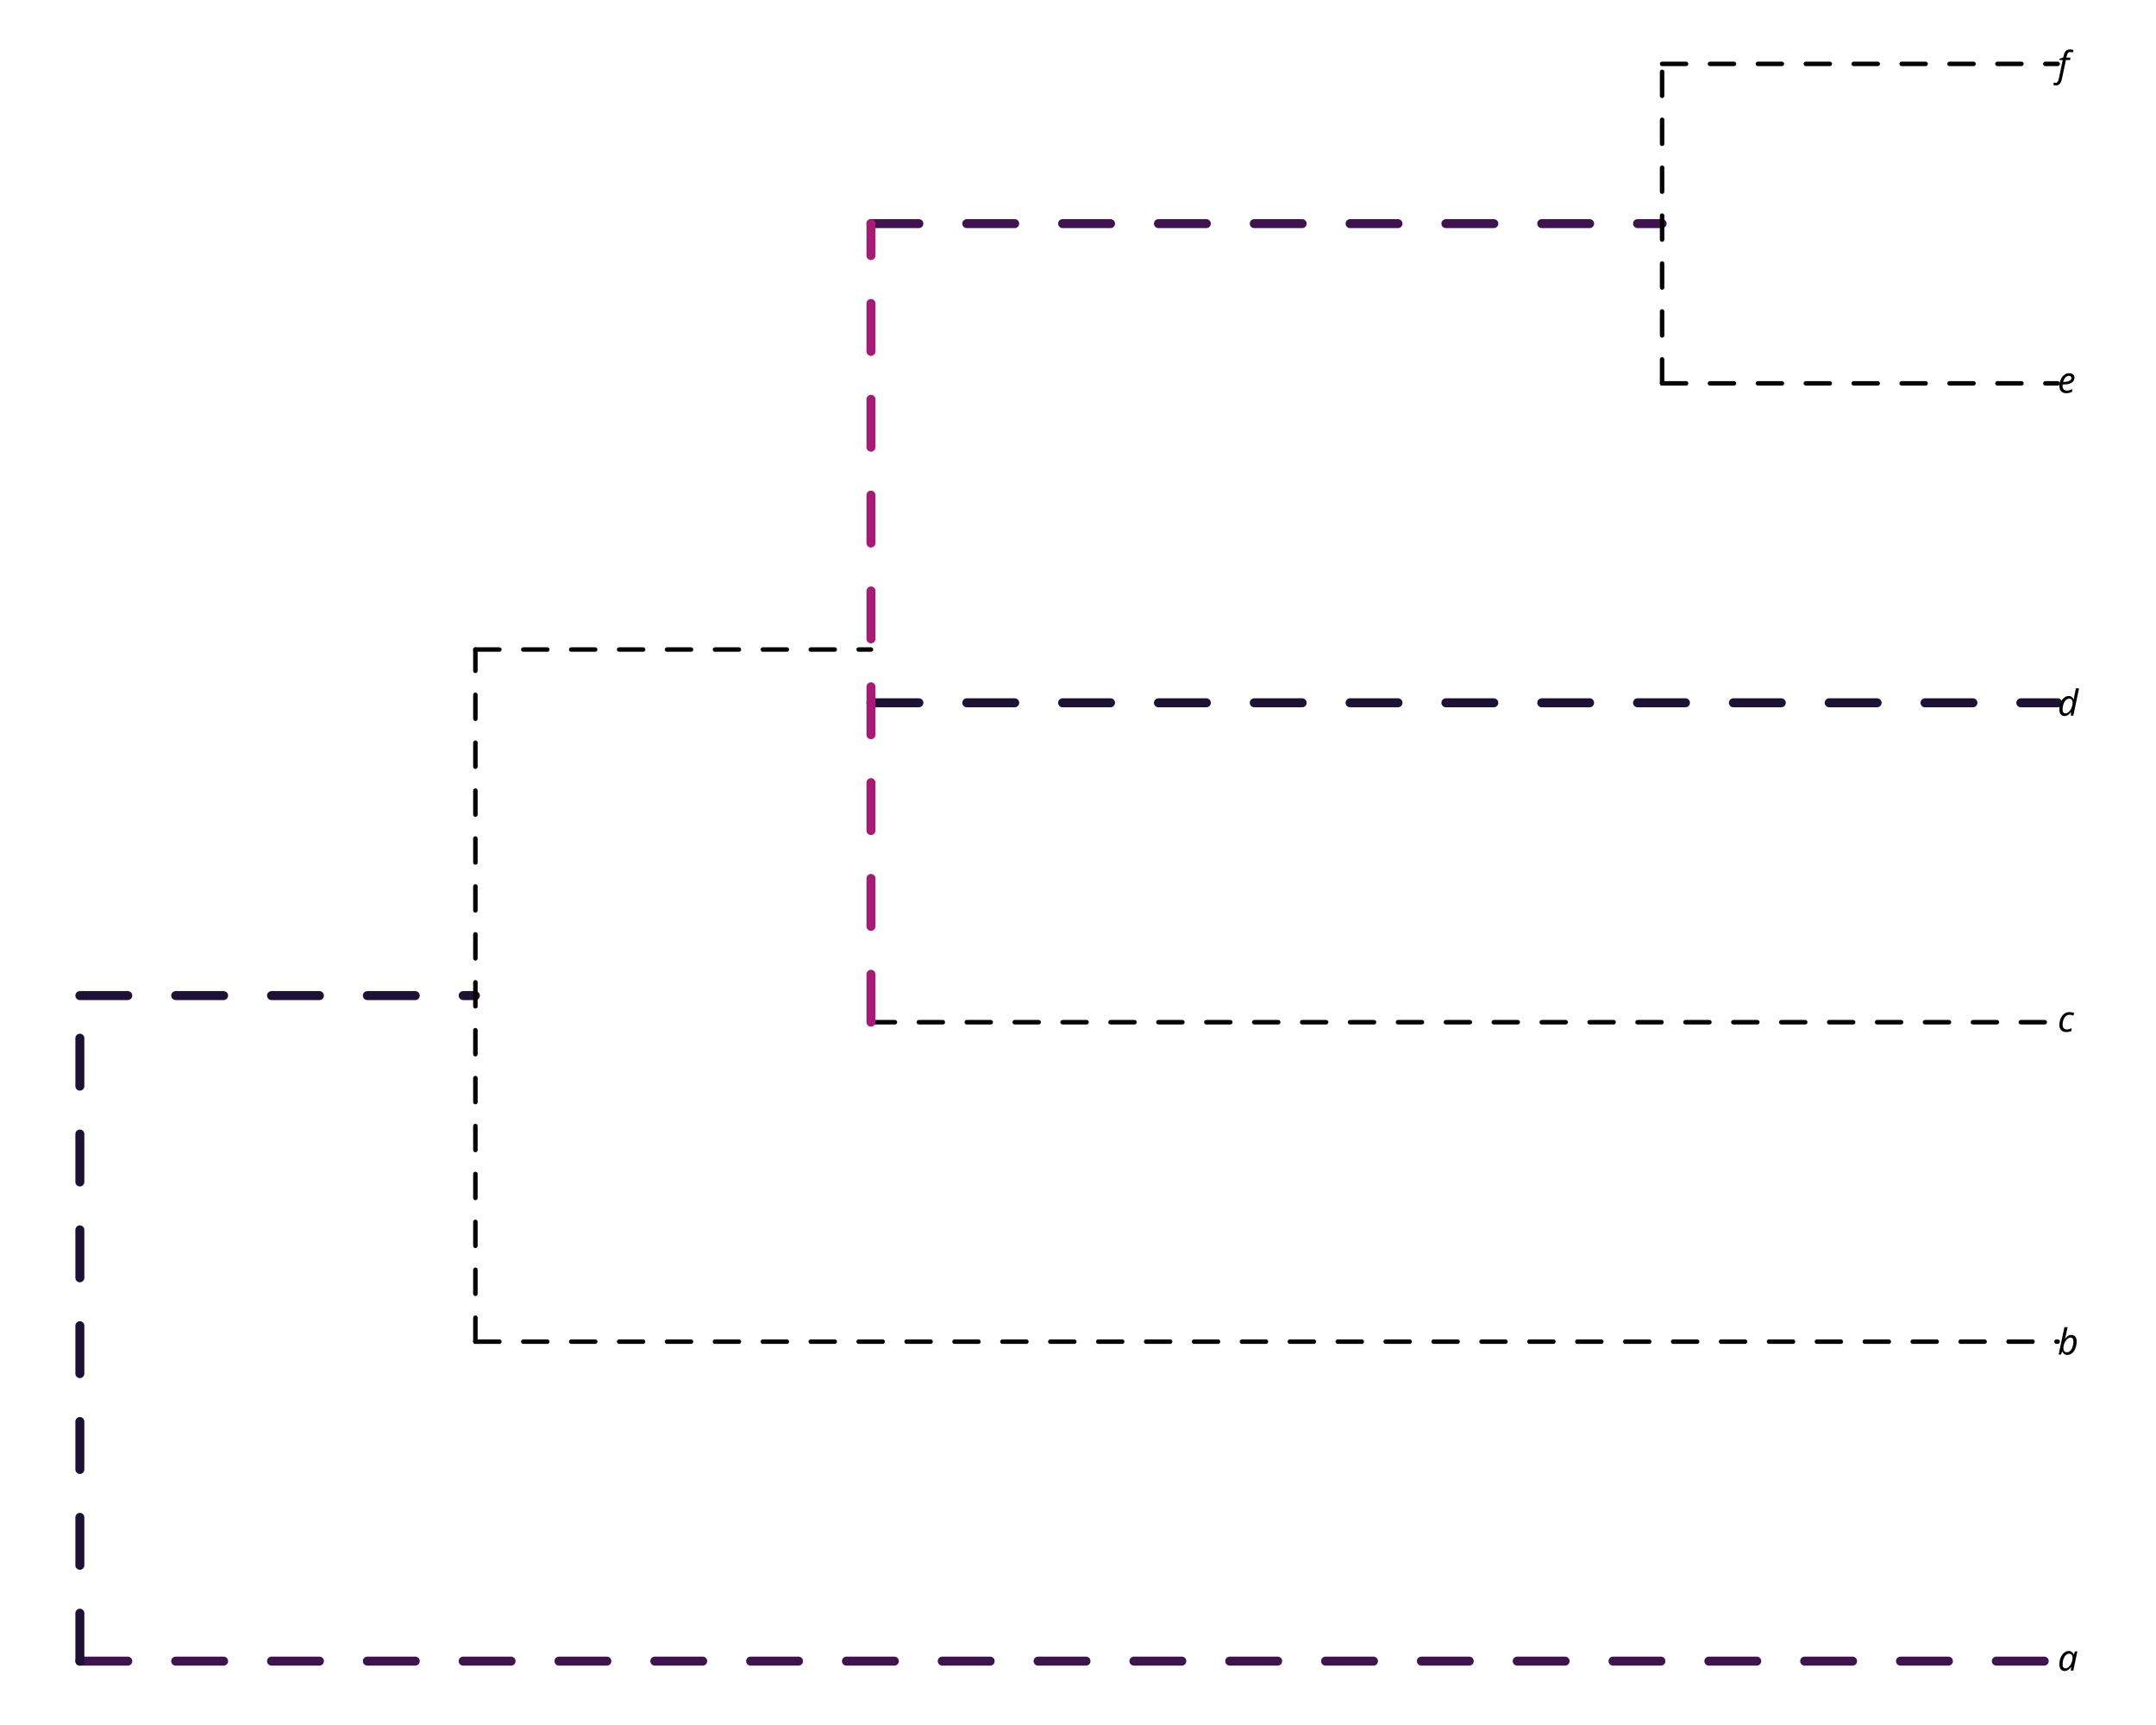
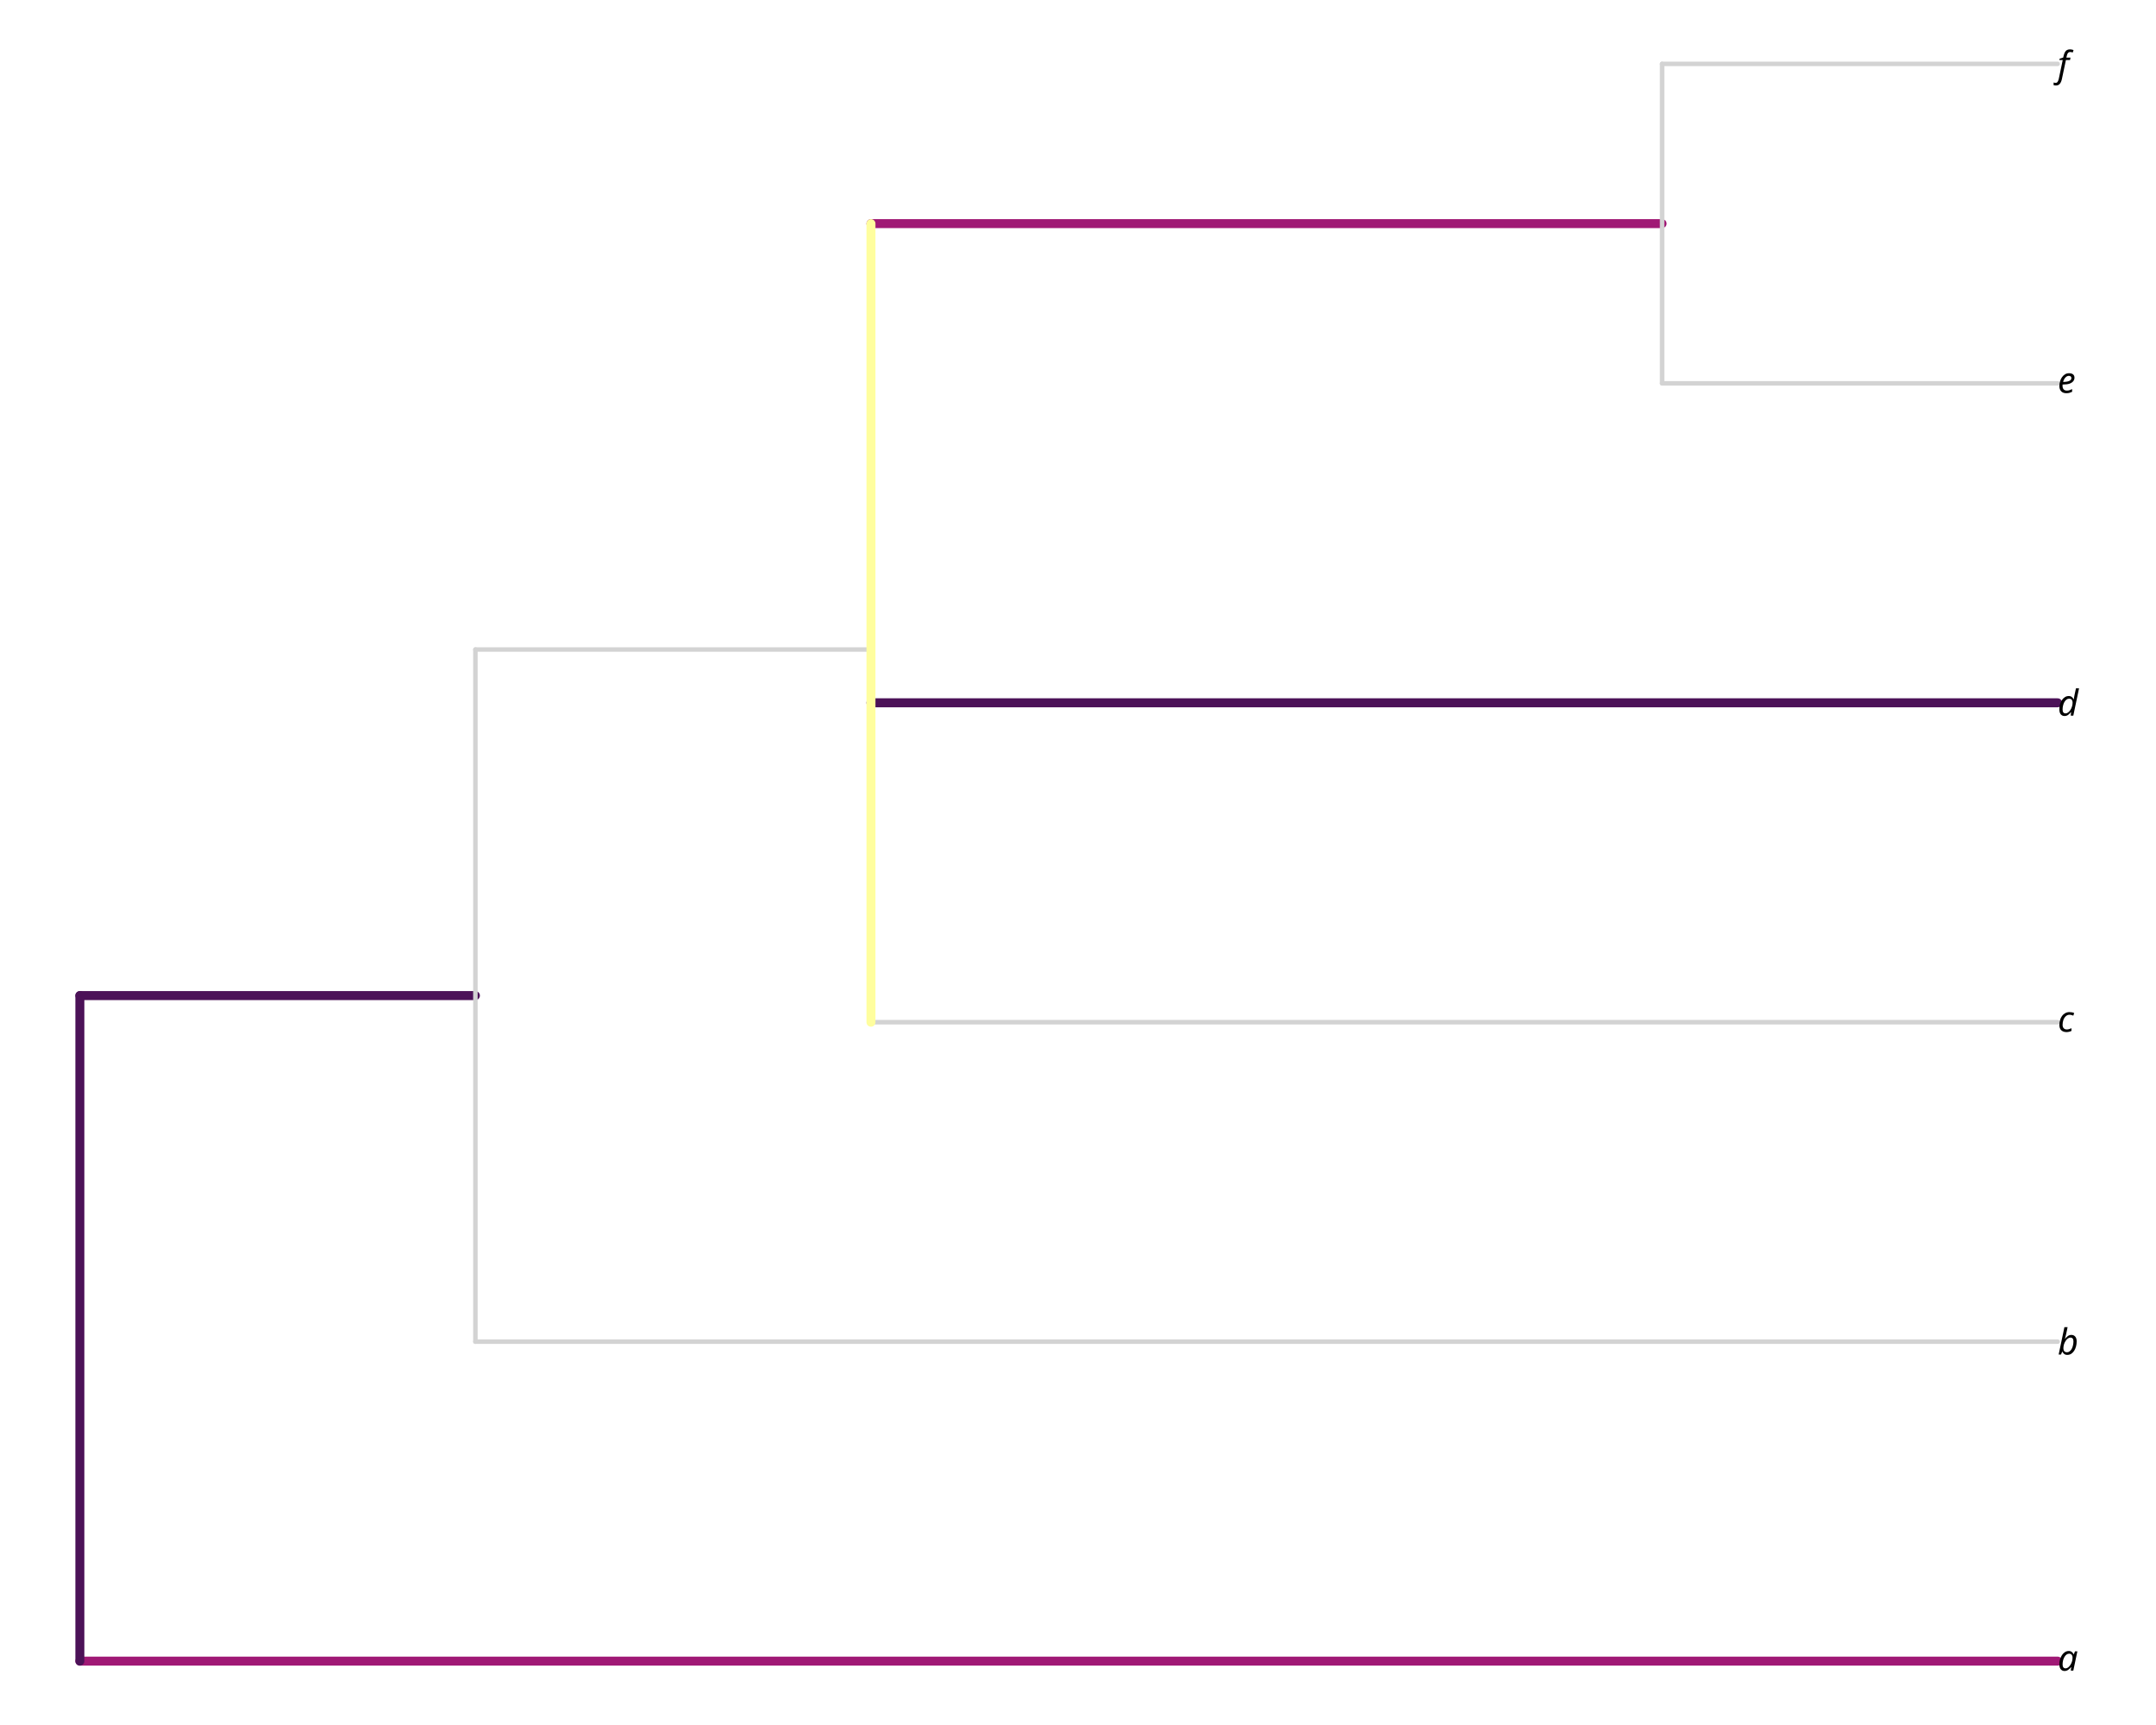
<svg xmlns="http://www.w3.org/2000/svg" class="svglite" data-engine-version="2.0" width="720.00pt" height="576.00pt" viewBox="0 0 720.00 576.00">
  <defs>
    <style type="text/css">
    .svglite line, .svglite polyline, .svglite polygon, .svglite path, .svglite rect, .svglite circle {
      fill: none;
      stroke: #000000;
      stroke-linecap: round;
      stroke-linejoin: round;
      stroke-miterlimit: 10.00;
    }
  </style>
  </defs>
  <rect width="100%" height="100%" style="stroke: none; fill: #FFFFFF;" />
  <defs>
    <clipPath id="cpMC4wMHw3MjAuMDB8MC4wMHw1NzYuMDA=">
      <rect x="0.00" y="0.00" width="720.00" height="576.00" />
    </clipPath>
  </defs>
  <g clip-path="url(#cpMC4wMHw3MjAuMDB8MC4wMHw1NzYuMDA=)">
-     <line x1="26.67" y1="554.67" x2="687.15" y2="554.67" style="stroke-width: 3.00; stroke: #3E134F; stroke-dasharray: 16.00,16.00;" />
-     <line x1="26.67" y1="332.44" x2="158.76" y2="332.44" style="stroke-width: 3.00; stroke: #1D1136; stroke-dasharray: 16.00,16.00;" />
-     <line x1="158.76" y1="448.00" x2="687.15" y2="448.00" style="stroke-width: 1.50; stroke: #040404; stroke-dasharray: 8.00,8.00;" />
-     <line x1="158.76" y1="216.89" x2="290.86" y2="216.89" style="stroke-width: 1.50; stroke: #040404; stroke-dasharray: 8.00,8.00;" />
-     <line x1="290.86" y1="341.33" x2="687.15" y2="341.33" style="stroke-width: 1.50; stroke: #040404; stroke-dasharray: 8.00,8.00;" />
-     <line x1="290.86" y1="234.67" x2="687.15" y2="234.67" style="stroke-width: 3.00; stroke: #1D1136; stroke-dasharray: 16.00,16.00;" />
-     <line x1="290.86" y1="74.67" x2="555.06" y2="74.67" style="stroke-width: 3.00; stroke: #3E134F; stroke-dasharray: 16.00,16.00;" />
-     <line x1="555.06" y1="128.00" x2="687.15" y2="128.00" style="stroke-width: 1.50; stroke: #040404; stroke-dasharray: 8.00,8.00;" />
-     <line x1="555.06" y1="21.33" x2="687.15" y2="21.33" style="stroke-width: 1.50; stroke: #040404; stroke-dasharray: 8.00,8.00;" />
-     <line x1="26.67" y1="554.67" x2="26.67" y2="332.44" style="stroke-width: 3.00; stroke: #1D1136; stroke-dasharray: 16.00,16.00;" />
-     <line x1="158.76" y1="448.00" x2="158.76" y2="216.89" style="stroke-width: 1.50; stroke: #040404; stroke-dasharray: 8.00,8.00;" />
-     <line x1="290.86" y1="341.33" x2="290.86" y2="74.67" style="stroke-width: 3.00; stroke: #A61C75; stroke-dasharray: 16.00,16.00;" />
-     <line x1="555.06" y1="128.00" x2="555.06" y2="21.33" style="stroke-width: 1.50; stroke: #040404; stroke-dasharray: 8.00,8.00;" />
+     <line x1="26.67" y1="554.67" x2="687.15" y2="554.67" style="stroke-width: 3.00; stroke: #A01975;" />
+     <line x1="26.67" y1="332.44" x2="158.76" y2="332.44" style="stroke-width: 3.00; stroke: #4C1258;" />
+     <line x1="158.76" y1="448.00" x2="687.15" y2="448.00" style="stroke-width: 1.50; stroke: #D3D3D3;" />
+     <line x1="158.76" y1="216.89" x2="290.86" y2="216.89" style="stroke-width: 1.50; stroke: #D3D3D3;" />
+     <line x1="290.86" y1="341.33" x2="687.15" y2="341.33" style="stroke-width: 1.50; stroke: #D3D3D3;" />
+     <line x1="290.86" y1="234.67" x2="687.15" y2="234.67" style="stroke-width: 3.00; stroke: #4C1258;" />
+     <line x1="290.86" y1="74.67" x2="555.06" y2="74.67" style="stroke-width: 3.00; stroke: #A01975;" />
+     <line x1="555.06" y1="128.00" x2="687.15" y2="128.00" style="stroke-width: 1.50; stroke: #D3D3D3;" />
+     <line x1="555.06" y1="21.33" x2="687.15" y2="21.33" style="stroke-width: 1.50; stroke: #D3D3D3;" />
+     <line x1="26.67" y1="554.67" x2="26.67" y2="332.44" style="stroke-width: 3.00; stroke: #4C1258;" />
+     <line x1="158.76" y1="448.00" x2="158.76" y2="216.89" style="stroke-width: 1.50; stroke: #D3D3D3;" />
+     <line x1="290.86" y1="341.33" x2="290.86" y2="74.67" style="stroke-width: 3.00; stroke: #FFFE9E;" />
+     <line x1="555.06" y1="128.00" x2="555.06" y2="21.33" style="stroke-width: 1.50; stroke: #D3D3D3;" />
    <text x="687.15" y="557.84" style="font-size: 12.00px; font-style: italic; font-family: sans;" textLength="6.67px" lengthAdjust="spacingAndGlyphs">a</text>
    <text x="687.15" y="452.29" style="font-size: 12.00px; font-style: italic; font-family: sans;" textLength="6.67px" lengthAdjust="spacingAndGlyphs">b</text>
    <text x="687.15" y="344.50" style="font-size: 12.00px; font-style: italic; font-family: sans;" textLength="6.00px" lengthAdjust="spacingAndGlyphs">c</text>
    <text x="687.15" y="238.96" style="font-size: 12.00px; font-style: italic; font-family: sans;" textLength="6.67px" lengthAdjust="spacingAndGlyphs">d</text>
    <text x="687.15" y="131.17" style="font-size: 12.00px; font-style: italic; font-family: sans;" textLength="6.67px" lengthAdjust="spacingAndGlyphs">e</text>
    <text x="687.15" y="25.67" style="font-size: 12.00px; font-style: italic; font-family: sans;" textLength="3.33px" lengthAdjust="spacingAndGlyphs">f</text>
  </g>
</svg>
